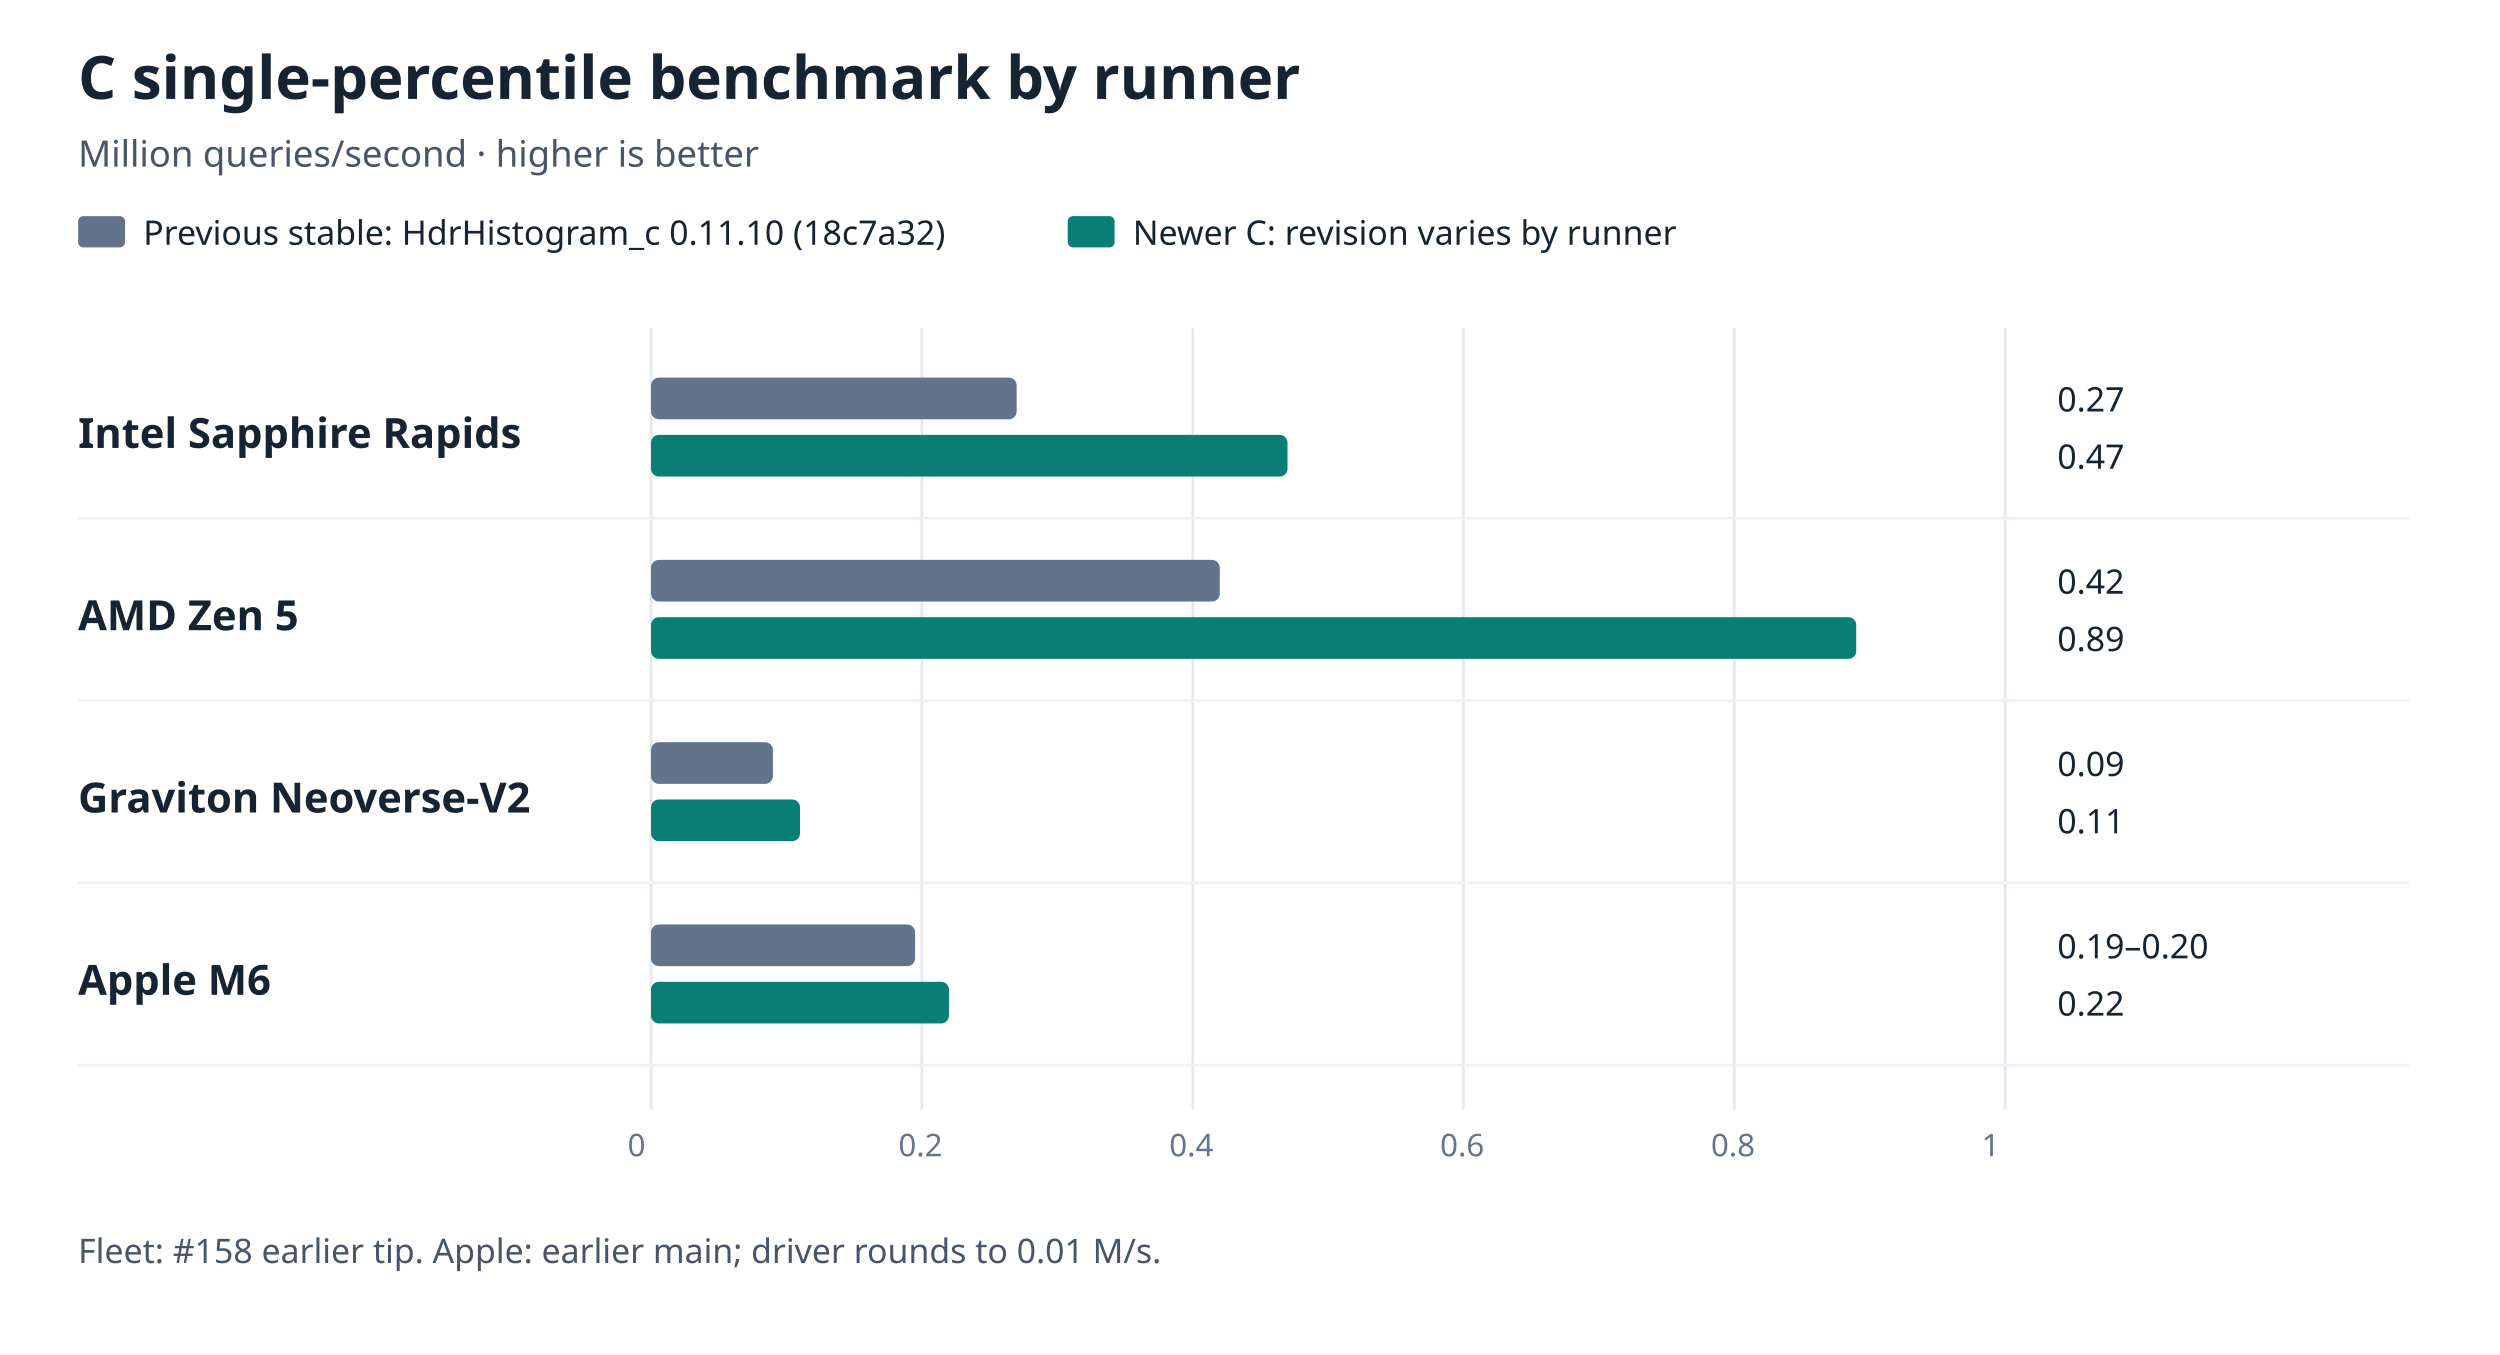
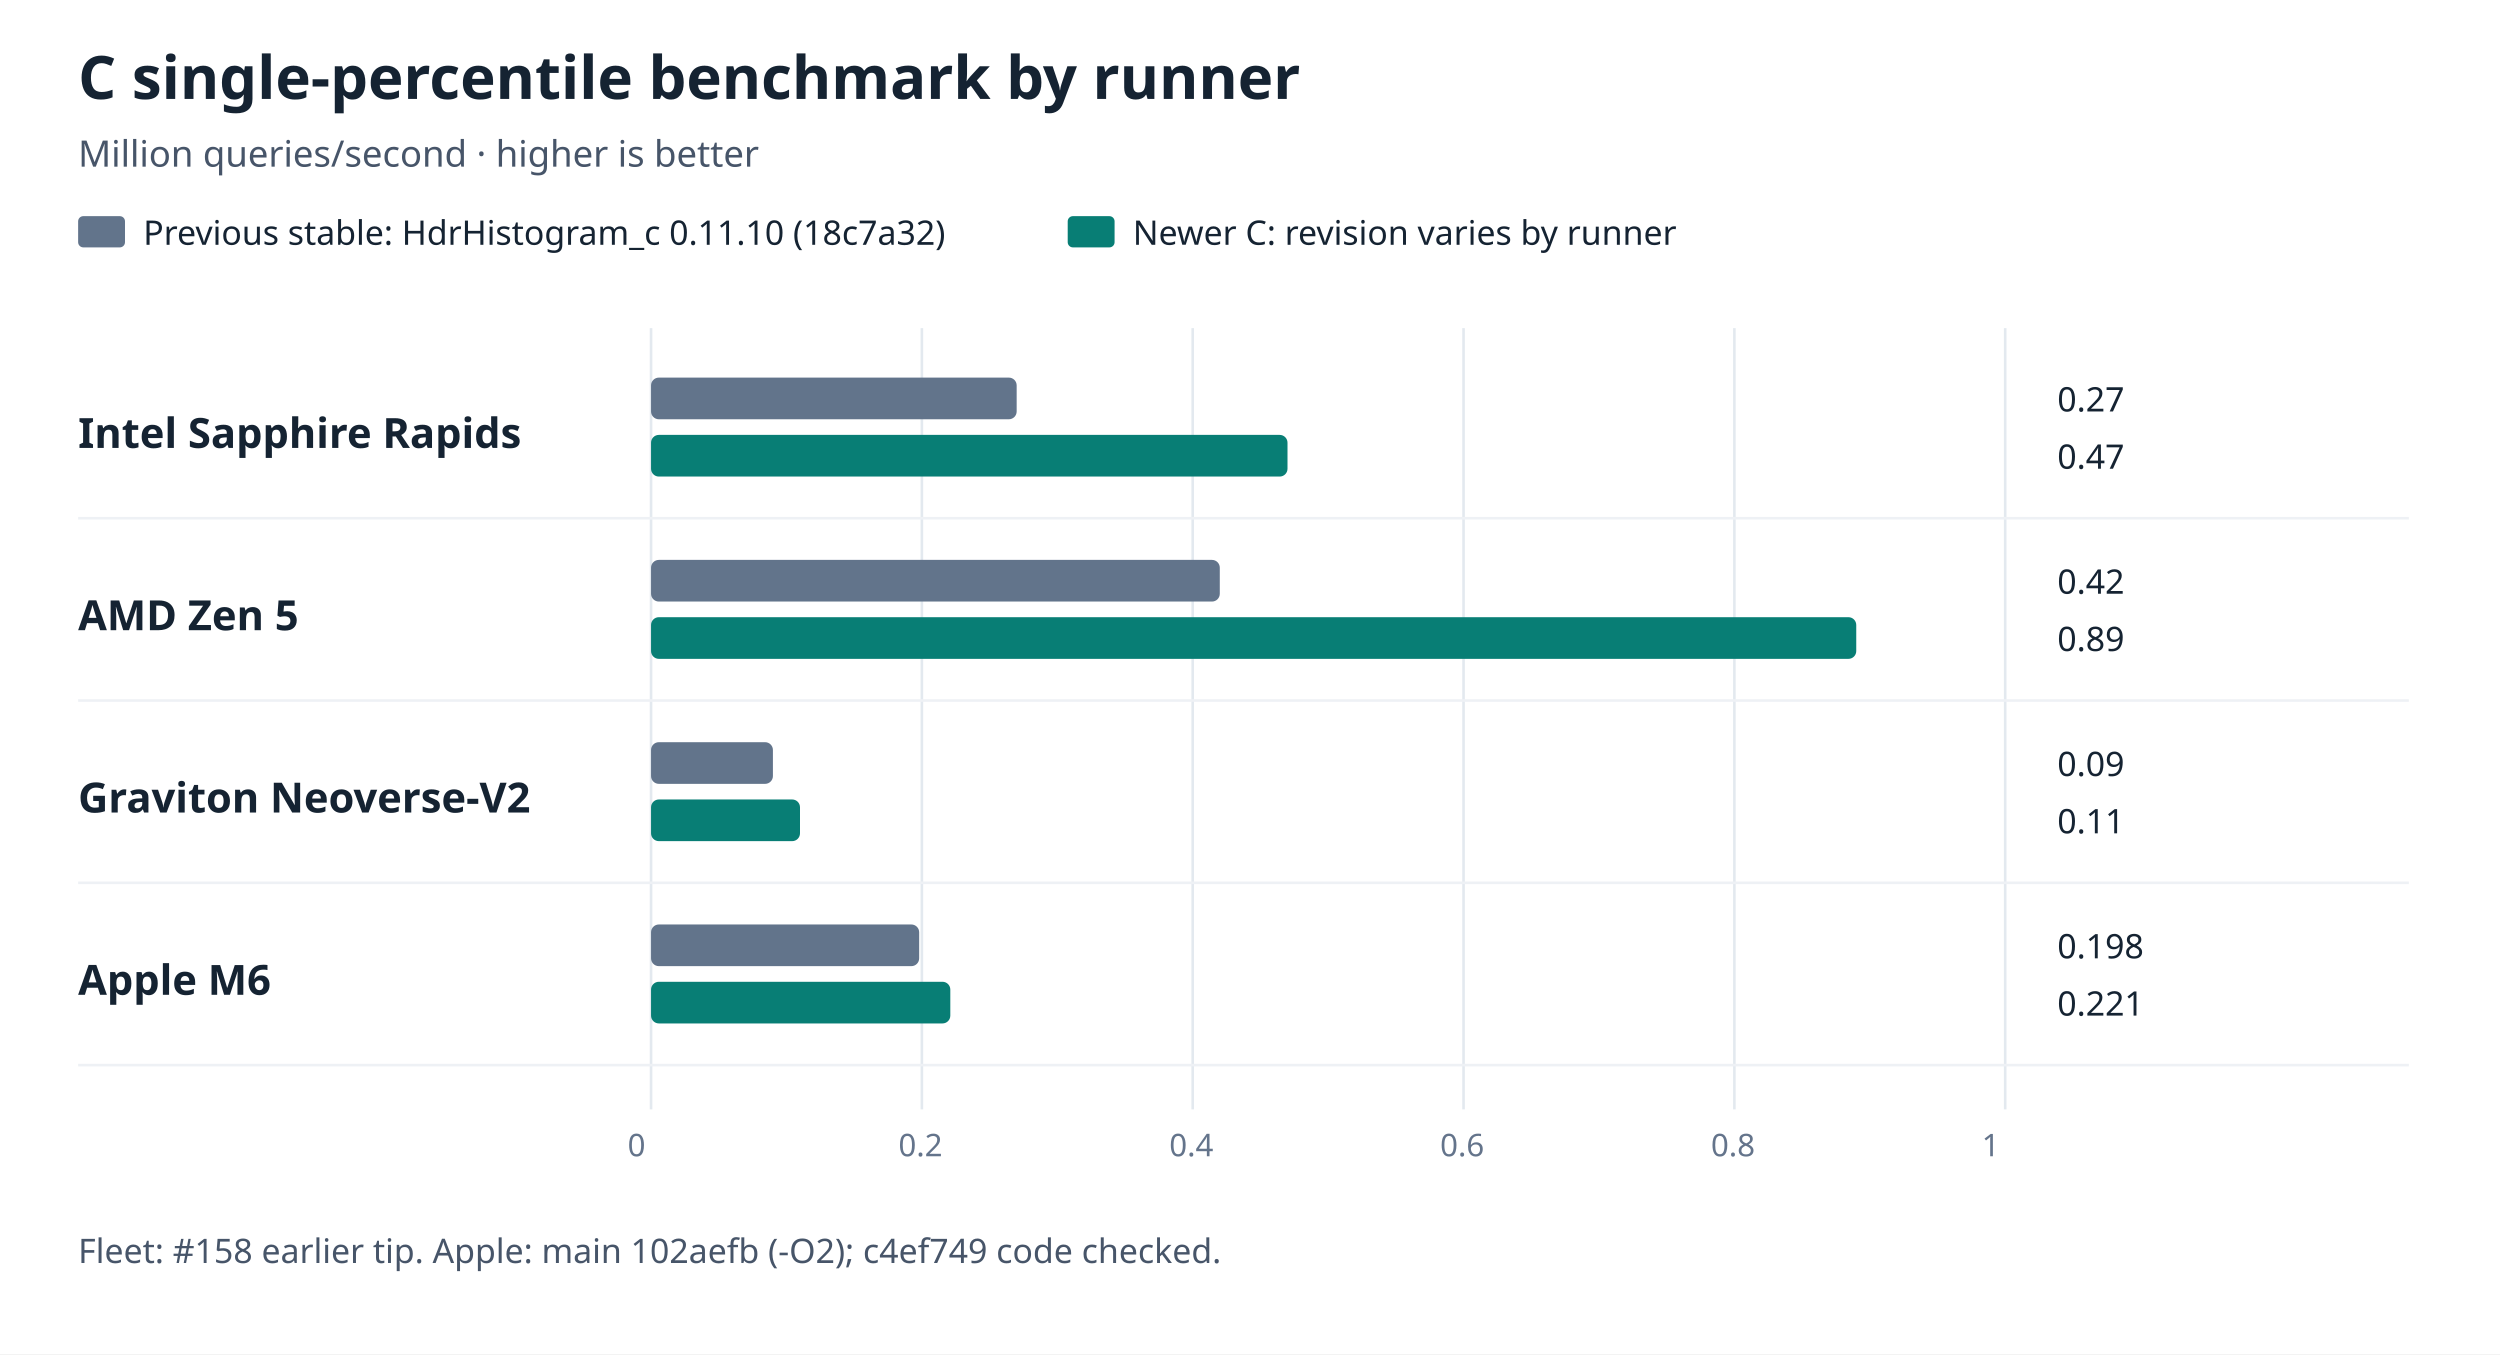
<svg xmlns="http://www.w3.org/2000/svg" width="960" height="520" viewBox="0 0 960 520" role="img" aria-label="C single-percentile benchmark by runner: previous stable version versus newer C revision by runner">
  <rect width="960" height="520" fill="#ffffff" />
  <text x="30" y="38" fill="#152332" font-size="23" font-weight="bold" font-family="system-ui, sans-serif">C single-percentile benchmark by runner</text>
  <text x="30" y="64" fill="#475569" font-size="14" font-weight="normal" font-family="system-ui, sans-serif">Million queries/second · higher is better</text>
  <rect x="30" y="83" width="18" height="12" rx="2" fill="#62748b" />
  <text x="55" y="94" fill="#152332" font-size="13" font-weight="normal" font-family="system-ui, sans-serif">Previous stable: HdrHistogram_c 0.11.10 (18c7a32)</text>
  <rect x="410" y="83" width="18" height="12" rx="2" fill="#087e75" />
  <text x="435" y="94" fill="#152332" font-size="13" font-weight="normal" font-family="system-ui, sans-serif">Newer C: revision varies by runner</text>
  <line x1="250.0" y1="126" x2="250.0" y2="426" stroke="#e3e9ef" />
  <text x="241.0" y="444" fill="#64748b" font-size="12" font-weight="normal" font-family="system-ui, sans-serif">0</text>
  <line x1="354.0" y1="126" x2="354.0" y2="426" stroke="#e3e9ef" />
  <text x="345.0" y="444" fill="#64748b" font-size="12" font-weight="normal" font-family="system-ui, sans-serif">0.2</text>
  <line x1="458.0" y1="126" x2="458.0" y2="426" stroke="#e3e9ef" />
  <text x="449.0" y="444" fill="#64748b" font-size="12" font-weight="normal" font-family="system-ui, sans-serif">0.4</text>
  <line x1="562.0" y1="126" x2="562.0" y2="426" stroke="#e3e9ef" />
  <text x="553.0" y="444" fill="#64748b" font-size="12" font-weight="normal" font-family="system-ui, sans-serif">0.6</text>
  <line x1="666.0" y1="126" x2="666.0" y2="426" stroke="#e3e9ef" />
  <text x="657.0" y="444" fill="#64748b" font-size="12" font-weight="normal" font-family="system-ui, sans-serif">0.8</text>
  <line x1="770.0" y1="126" x2="770.0" y2="426" stroke="#e3e9ef" />
  <text x="761.0" y="444" fill="#64748b" font-size="12" font-weight="normal" font-family="system-ui, sans-serif">1</text>
  <text x="30" y="172" fill="#152332" font-size="16" font-weight="bold" font-family="system-ui, sans-serif">Intel Sapphire Rapids</text>
  <rect x="250" y="145" width="140.40" height="16" rx="3" fill="#62748b" />
  <text x="790" y="158" fill="#152332" font-size="13" font-weight="normal" font-family="system-ui, sans-serif">0.27</text>
  <rect x="250" y="167" width="244.40" height="16" rx="3" fill="#087e75" />
  <text x="790" y="180" fill="#152332" font-size="13" font-weight="normal" font-family="system-ui, sans-serif">0.47</text>
  <line x1="30" y1="199" x2="925" y2="199" stroke="#eef1f5" />
  <text x="30" y="242" fill="#152332" font-size="16" font-weight="bold" font-family="system-ui, sans-serif">AMD Zen 5</text>
  <rect x="250" y="215" width="218.40" height="16" rx="3" fill="#62748b" />
  <text x="790" y="228" fill="#152332" font-size="13" font-weight="normal" font-family="system-ui, sans-serif">0.42</text>
  <rect x="250" y="237" width="462.80" height="16" rx="3" fill="#087e75" />
  <text x="790" y="250" fill="#152332" font-size="13" font-weight="normal" font-family="system-ui, sans-serif">0.89</text>
  <line x1="30" y1="269" x2="925" y2="269" stroke="#eef1f5" />
  <text x="30" y="312" fill="#152332" font-size="16" font-weight="bold" font-family="system-ui, sans-serif">Graviton Neoverse-V2</text>
  <rect x="250" y="285" width="46.80" height="16" rx="3" fill="#62748b" />
  <text x="790" y="298" fill="#152332" font-size="13" font-weight="normal" font-family="system-ui, sans-serif">0.09</text>
  <rect x="250" y="307" width="57.20" height="16" rx="3" fill="#087e75" />
  <text x="790" y="320" fill="#152332" font-size="13" font-weight="normal" font-family="system-ui, sans-serif">0.11</text>
  <line x1="30" y1="339" x2="925" y2="339" stroke="#eef1f5" />
  <text x="30" y="382" fill="#152332" font-size="16" font-weight="bold" font-family="system-ui, sans-serif">Apple M6</text>
-   <rect x="250" y="355" width="101.40" height="16" rx="3" fill="#62748b" />
-   <text x="790" y="368" fill="#152332" font-size="13" font-weight="normal" font-family="system-ui, sans-serif">0.19–0.20</text>
-   <rect x="250" y="377" width="114.40" height="16" rx="3" fill="#087e75" />
-   <text x="790" y="390" fill="#152332" font-size="13" font-weight="normal" font-family="system-ui, sans-serif">0.22</text>
+   <rect x="250" y="355" width="102.96" height="16" rx="3" fill="#62748b" />
+   <text x="790" y="368" fill="#152332" font-size="13" font-weight="normal" font-family="system-ui, sans-serif">0.198</text>
+   <rect x="250" y="377" width="114.92" height="16" rx="3" fill="#087e75" />
+   <text x="790" y="390" fill="#152332" font-size="13" font-weight="normal" font-family="system-ui, sans-serif">0.221</text>
  <line x1="30" y1="409" x2="925" y2="409" stroke="#eef1f5" />
-   <text x="30" y="485" fill="#475569" font-size="13" font-weight="normal" font-family="system-ui, sans-serif">Fleet: #158 earlier tip. Apple: earlier main; driver rounds to 0.01 M/s.</text>
+   <text x="30" y="485" fill="#475569" font-size="13" font-weight="normal" font-family="system-ui, sans-serif">Fleet: #158 earlier tip. Apple: main 102aefb (-O2); c4ef749 code checked.</text>
</svg>
